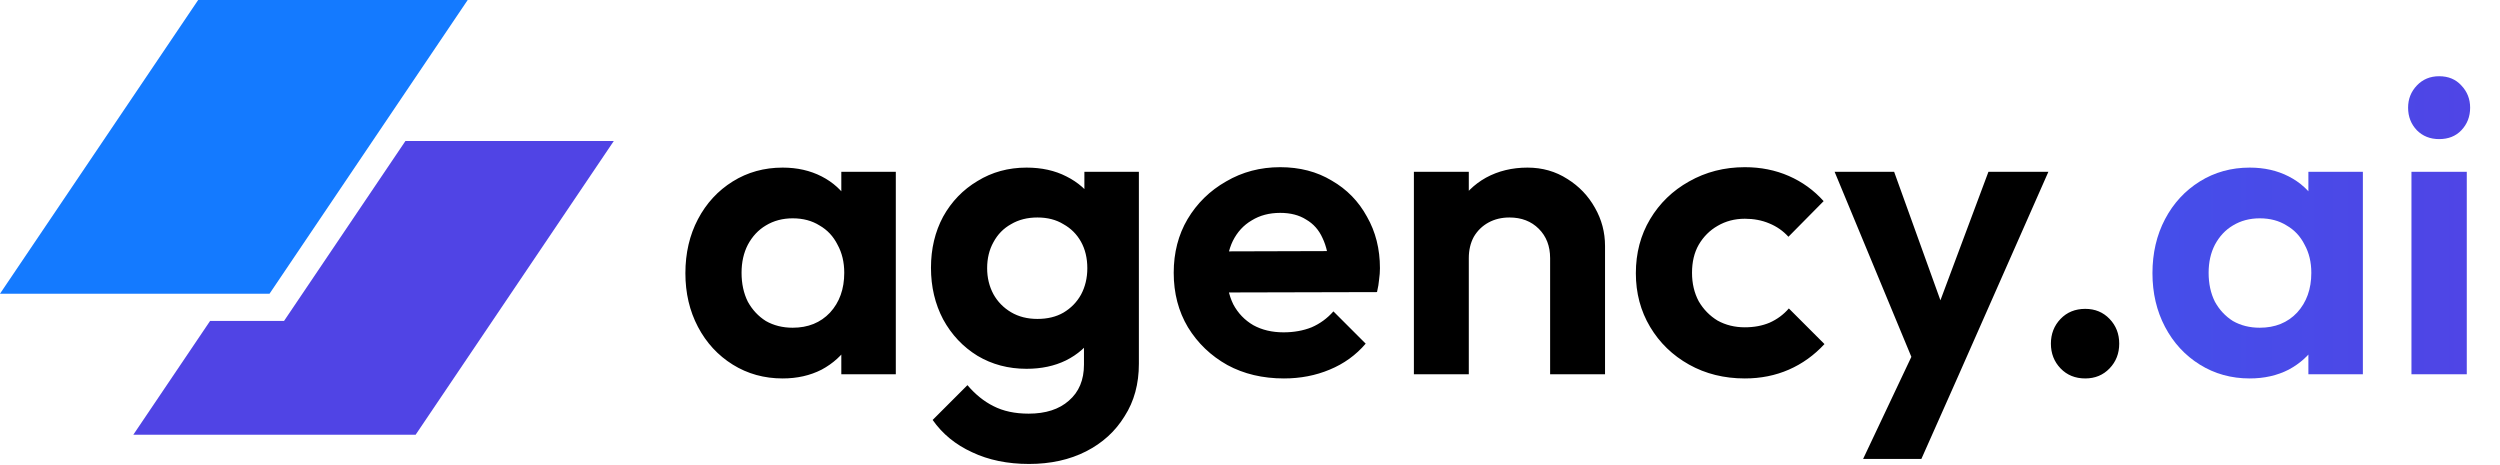
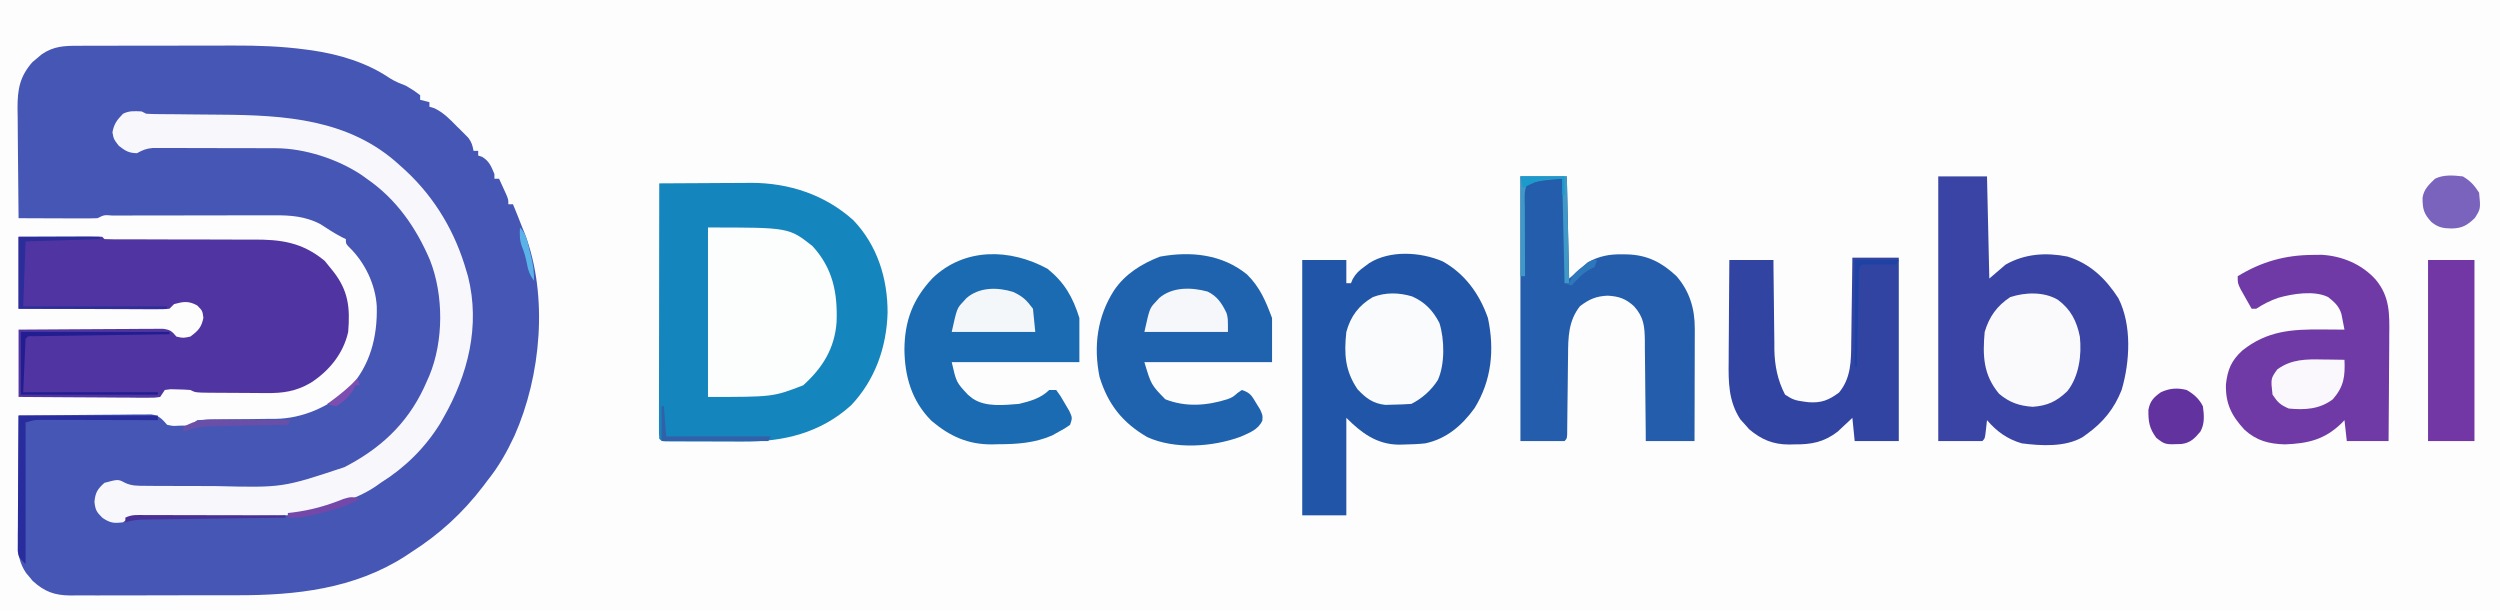
- <svg xmlns="http://www.w3.org/2000/svg" width="167" height="31" viewBox="0 0 167 31" fill="none">
-   <path d="M52.28 25.28C51.048 25.28 49.937 24.972 48.948 24.356C47.959 23.74 47.184 22.9 46.624 21.836C46.064 20.772 45.784 19.577 45.784 18.252C45.784 16.908 46.064 15.704 46.624 14.64C47.184 13.576 47.959 12.736 48.948 12.12C49.937 11.504 51.048 11.196 52.28 11.196C53.251 11.196 54.119 11.392 54.884 11.784C55.649 12.176 56.256 12.727 56.704 13.436C57.171 14.127 57.423 14.911 57.46 15.788V20.66C57.423 21.556 57.171 22.349 56.704 23.04C56.256 23.731 55.649 24.281 54.884 24.692C54.119 25.084 53.251 25.28 52.28 25.28ZM52.952 21.892C53.979 21.892 54.809 21.556 55.444 20.884C56.079 20.193 56.396 19.307 56.396 18.224C56.396 17.515 56.247 16.889 55.948 16.348C55.668 15.788 55.267 15.359 54.744 15.06C54.24 14.743 53.643 14.584 52.952 14.584C52.28 14.584 51.683 14.743 51.16 15.06C50.656 15.359 50.255 15.788 49.956 16.348C49.676 16.889 49.536 17.515 49.536 18.224C49.536 18.952 49.676 19.596 49.956 20.156C50.255 20.697 50.656 21.127 51.16 21.444C51.683 21.743 52.28 21.892 52.952 21.892ZM56.2 25V21.36L56.788 18.056L56.2 14.808V11.476H59.84V25H56.2ZM68.741 30.992C67.304 30.992 66.034 30.731 64.933 30.208C63.832 29.704 62.954 28.985 62.301 28.052L64.625 25.728C65.148 26.344 65.726 26.811 66.361 27.128C67.014 27.464 67.798 27.632 68.713 27.632C69.852 27.632 70.748 27.343 71.401 26.764C72.073 26.185 72.409 25.383 72.409 24.356V20.968L73.025 18L72.437 15.032V11.476H76.077V24.3C76.077 25.644 75.76 26.811 75.125 27.8C74.509 28.808 73.65 29.592 72.549 30.152C71.448 30.712 70.178 30.992 68.741 30.992ZM68.573 24.636C67.36 24.636 66.268 24.347 65.297 23.768C64.326 23.171 63.561 22.359 63.001 21.332C62.46 20.305 62.189 19.157 62.189 17.888C62.189 16.619 62.46 15.48 63.001 14.472C63.561 13.464 64.326 12.671 65.297 12.092C66.268 11.495 67.36 11.196 68.573 11.196C69.581 11.196 70.468 11.392 71.233 11.784C72.017 12.176 72.633 12.717 73.081 13.408C73.529 14.08 73.772 14.873 73.809 15.788V20.044C73.772 20.94 73.52 21.743 73.053 22.452C72.605 23.143 71.989 23.684 71.205 24.076C70.44 24.449 69.562 24.636 68.573 24.636ZM69.301 21.304C69.973 21.304 70.552 21.164 71.037 20.884C71.541 20.585 71.933 20.184 72.213 19.68C72.493 19.157 72.633 18.569 72.633 17.916C72.633 17.244 72.493 16.656 72.213 16.152C71.933 15.648 71.541 15.256 71.037 14.976C70.552 14.677 69.973 14.528 69.301 14.528C68.629 14.528 68.041 14.677 67.537 14.976C67.033 15.256 66.641 15.657 66.361 16.18C66.081 16.684 65.941 17.263 65.941 17.916C65.941 18.551 66.081 19.129 66.361 19.652C66.641 20.156 67.033 20.557 67.537 20.856C68.041 21.155 68.629 21.304 69.301 21.304ZM85.768 25.28C84.349 25.28 83.089 24.981 81.988 24.384C80.886 23.768 80.009 22.928 79.356 21.864C78.721 20.8 78.404 19.587 78.404 18.224C78.404 16.88 78.712 15.685 79.328 14.64C79.962 13.576 80.821 12.736 81.904 12.12C82.986 11.485 84.19 11.168 85.516 11.168C86.822 11.168 87.97 11.467 88.96 12.064C89.968 12.643 90.752 13.445 91.312 14.472C91.89 15.48 92.18 16.628 92.18 17.916C92.18 18.159 92.161 18.411 92.124 18.672C92.105 18.915 92.058 19.195 91.984 19.512L80.616 19.54V16.796L90.276 16.768L88.792 17.916C88.754 17.113 88.605 16.441 88.344 15.9C88.101 15.359 87.737 14.948 87.252 14.668C86.785 14.369 86.206 14.22 85.516 14.22C84.788 14.22 84.153 14.388 83.612 14.724C83.07 15.041 82.65 15.499 82.352 16.096C82.072 16.675 81.932 17.365 81.932 18.168C81.932 18.989 82.081 19.708 82.38 20.324C82.697 20.921 83.145 21.388 83.724 21.724C84.302 22.041 84.974 22.2 85.74 22.2C86.43 22.2 87.056 22.088 87.616 21.864C88.176 21.621 88.661 21.267 89.072 20.8L91.228 22.956C90.574 23.721 89.772 24.3 88.82 24.692C87.886 25.084 86.869 25.28 85.768 25.28ZM103.548 25V17.244C103.548 16.441 103.296 15.788 102.792 15.284C102.288 14.78 101.635 14.528 100.832 14.528C100.31 14.528 99.843 14.64 99.432 14.864C99.022 15.088 98.695 15.405 98.452 15.816C98.228 16.227 98.116 16.703 98.116 17.244L96.688 16.516C96.688 15.452 96.912 14.528 97.36 13.744C97.827 12.941 98.462 12.316 99.264 11.868C100.086 11.42 101.01 11.196 102.036 11.196C103.026 11.196 103.912 11.448 104.696 11.952C105.48 12.437 106.096 13.081 106.544 13.884C106.992 14.668 107.216 15.517 107.216 16.432V25H103.548ZM94.448 25V11.476H98.116V25H94.448ZM116.555 25.28C115.174 25.28 113.932 24.972 112.831 24.356C111.73 23.74 110.862 22.9 110.227 21.836C109.592 20.772 109.275 19.577 109.275 18.252C109.275 16.908 109.592 15.704 110.227 14.64C110.862 13.576 111.73 12.736 112.831 12.12C113.951 11.485 115.192 11.168 116.555 11.168C117.619 11.168 118.599 11.364 119.495 11.756C120.391 12.148 121.166 12.708 121.819 13.436L119.467 15.816C119.112 15.424 118.683 15.125 118.179 14.92C117.694 14.715 117.152 14.612 116.555 14.612C115.883 14.612 115.276 14.771 114.735 15.088C114.212 15.387 113.792 15.807 113.475 16.348C113.176 16.871 113.027 17.496 113.027 18.224C113.027 18.933 113.176 19.568 113.475 20.128C113.792 20.669 114.212 21.099 114.735 21.416C115.276 21.715 115.883 21.864 116.555 21.864C117.171 21.864 117.722 21.761 118.207 21.556C118.711 21.332 119.14 21.015 119.495 20.604L121.875 22.984C121.184 23.731 120.391 24.3 119.495 24.692C118.599 25.084 117.619 25.28 116.555 25.28ZM128.208 25.112L122.552 11.476H126.528L130.28 21.892H128.936L132.828 11.476H136.832L130.812 25.112H128.208ZM124.456 30.656L128.572 21.948L130.812 25.112L128.348 30.656H124.456ZM139.296 25.28C138.624 25.28 138.074 25.056 137.644 24.608C137.215 24.16 137 23.609 137 22.956C137 22.303 137.215 21.752 137.644 21.304C138.074 20.856 138.624 20.632 139.296 20.632C139.95 20.632 140.491 20.856 140.92 21.304C141.35 21.752 141.564 22.303 141.564 22.956C141.564 23.609 141.35 24.16 140.92 24.608C140.491 25.056 139.95 25.28 139.296 25.28Z" fill="black" />
-   <path d="M150.28 25.28C149.048 25.28 147.937 24.972 146.948 24.356C145.959 23.74 145.184 22.9 144.624 21.836C144.064 20.772 143.784 19.577 143.784 18.252C143.784 16.908 144.064 15.704 144.624 14.64C145.184 13.576 145.959 12.736 146.948 12.12C147.937 11.504 149.048 11.196 150.28 11.196C151.251 11.196 152.119 11.392 152.884 11.784C153.649 12.176 154.256 12.727 154.704 13.436C155.171 14.127 155.423 14.911 155.46 15.788V20.66C155.423 21.556 155.171 22.349 154.704 23.04C154.256 23.731 153.649 24.281 152.884 24.692C152.119 25.084 151.251 25.28 150.28 25.28ZM150.952 21.892C151.979 21.892 152.809 21.556 153.444 20.884C154.079 20.193 154.396 19.307 154.396 18.224C154.396 17.515 154.247 16.889 153.948 16.348C153.668 15.788 153.267 15.359 152.744 15.06C152.24 14.743 151.643 14.584 150.952 14.584C150.28 14.584 149.683 14.743 149.16 15.06C148.656 15.359 148.255 15.788 147.956 16.348C147.676 16.889 147.536 17.515 147.536 18.224C147.536 18.952 147.676 19.596 147.956 20.156C148.255 20.697 148.656 21.127 149.16 21.444C149.683 21.743 150.28 21.892 150.952 21.892ZM154.2 25V21.36L154.788 18.056L154.2 14.808V11.476H157.84V25H154.2ZM161.085 25V11.476H164.781V25H161.085ZM162.933 9.292C162.336 9.292 161.841 9.096 161.449 8.704C161.057 8.293 160.861 7.789 160.861 7.192C160.861 6.613 161.057 6.119 161.449 5.708C161.841 5.297 162.336 5.092 162.933 5.092C163.549 5.092 164.044 5.297 164.417 5.708C164.809 6.119 165.005 6.613 165.005 7.192C165.005 7.789 164.809 8.293 164.417 8.704C164.044 9.096 163.549 9.292 162.933 9.292Z" fill="url(#paint0_linear_8790_4618)" />
-   <path d="M13.237 0H31.242L18.005 19.62H0L13.237 0Z" fill="#147AFF" />
-   <path d="M14.033 21.44L8.906 29.039H27.765L41.002 9.419H27.083L18.973 21.44H14.033Z" fill="#5044E5" />
-   <defs>
-     <linearGradient id="paint0_linear_8790_4618" x1="45" y1="14.5" x2="167" y2="14.5" gradientUnits="userSpaceOnUse">
-       <stop stop-color="#147AFF" />
-       <stop offset="1" stop-color="#5044E5" />
-     </linearGradient>
-   </defs>
+ <svg xmlns="http://www.w3.org/2000/svg" version="1.1" width="1077" height="263">
+   <path d="M0 0 C355.41 0 710.82 0 1077 0 C1077 86.79 1077 173.58 1077 263 C721.59 263 366.18 263 0 263 C0 176.21 0 89.42 0 0 Z " fill="#FDFDFD" transform="translate(0,0)" />
+   <path d="M0 0 C0.892 -0.005 1.784 -0.01 2.703 -0.015 C5.654 -0.029 8.605 -0.028 11.557 -0.026 C13.627 -0.03 15.697 -0.034 17.767 -0.039 C22.117 -0.047 26.468 -0.046 30.818 -0.041 C36.33 -0.035 41.842 -0.052 47.354 -0.075 C51.639 -0.09 55.925 -0.091 60.211 -0.088 C62.239 -0.088 64.266 -0.093 66.294 -0.104 C76.922 -0.151 87.33 0.208 97.874 1.622 C99.193 1.798 99.193 1.798 100.54 1.979 C112.359 3.725 124.06 7.231 134.018 13.978 C136.282 15.415 138.567 16.302 141.061 17.275 C144.373 19.275 144.373 19.275 147.061 21.275 C147.061 21.935 147.061 22.595 147.061 23.275 C148.381 23.605 149.701 23.935 151.061 24.275 C151.061 24.935 151.061 25.595 151.061 26.275 C151.747 26.473 152.432 26.672 153.139 26.876 C157.121 28.782 159.745 31.522 162.811 34.65 C163.4 35.227 163.989 35.805 164.596 36.4 C165.157 36.964 165.717 37.529 166.295 38.111 C166.803 38.622 167.31 39.133 167.833 39.659 C169.235 41.504 169.65 43.013 170.061 45.275 C170.721 45.275 171.381 45.275 172.061 45.275 C172.061 45.935 172.061 46.595 172.061 47.275 C172.659 47.481 173.257 47.687 173.873 47.9 C176.899 49.802 177.708 52.028 179.061 55.275 C179.061 55.935 179.061 56.595 179.061 57.275 C179.721 57.275 180.381 57.275 181.061 57.275 C181.732 58.731 182.398 60.19 183.061 61.65 C183.432 62.462 183.803 63.274 184.186 64.111 C185.061 66.275 185.061 66.275 185.061 68.275 C185.721 68.275 186.381 68.275 187.061 68.275 C188.44 71.591 189.756 74.929 191.061 78.275 C191.419 79.143 191.778 80.012 192.147 80.907 C202.332 107.787 199.153 142.216 187.686 168.025 C184.452 174.95 180.873 181.308 176.061 187.275 C175.175 188.458 175.175 188.458 174.272 189.665 C165.398 201.278 155.366 210.451 143.061 218.275 C142.231 218.828 141.4 219.381 140.545 219.95 C118.658 233.974 93.537 236.753 68.213 236.708 C65.943 236.713 63.674 236.718 61.404 236.724 C56.68 236.733 51.956 236.731 47.232 236.721 C41.186 236.709 35.141 236.73 29.095 236.759 C24.422 236.777 19.75 236.777 15.077 236.771 C12.847 236.771 10.617 236.777 8.387 236.789 C5.277 236.804 2.167 236.794 -0.943 236.776 C-1.856 236.786 -2.769 236.796 -3.709 236.806 C-10.495 236.727 -14.743 235.173 -19.865 230.529 C-20.323 229.97 -20.78 229.412 -21.252 228.837 C-21.722 228.282 -22.193 227.726 -22.677 227.154 C-25.534 222.9 -26.187 219.18 -26.166 214.107 C-26.166 212.887 -26.166 211.666 -26.166 210.408 C-26.155 209.099 -26.145 207.791 -26.135 206.443 C-26.131 205.082 -26.128 203.722 -26.126 202.361 C-26.118 198.792 -26.099 195.223 -26.077 191.654 C-26.056 188.007 -26.047 184.361 -26.037 180.714 C-26.015 173.568 -25.981 166.421 -25.939 159.275 C-18.185 159.182 -10.432 159.111 -2.677 159.067 C0.923 159.047 4.524 159.018 8.124 158.973 C11.6 158.929 15.075 158.906 18.55 158.895 C20.52 158.884 22.49 158.853 24.46 158.821 C26.261 158.821 26.261 158.821 28.099 158.821 C29.156 158.812 30.213 158.803 31.302 158.794 C34.74 159.393 35.784 160.719 38.061 163.275 C40.539 163.829 40.539 163.829 43.123 163.65 C43.981 163.637 44.838 163.624 45.721 163.611 C48.328 163.408 48.328 163.408 51.061 161.275 C54.07 161.069 56.995 160.974 60.006 160.966 C61.824 160.941 63.642 160.915 65.459 160.89 C68.316 160.861 71.173 160.837 74.03 160.818 C76.793 160.797 79.556 160.757 82.319 160.716 C83.16 160.716 84.001 160.716 84.867 160.716 C96.506 160.524 107.805 155.515 116.373 147.65 C125.548 137.835 128.702 125.39 128.373 112.286 C127.836 102.79 123.235 93.269 116.377 86.65 C115.061 85.275 115.061 85.275 115.061 83.275 C114.499 83.007 113.937 82.738 113.358 82.462 C110.066 80.76 107.001 78.72 103.889 76.712 C97.601 73.516 91.374 72.98 84.458 73.032 C83.639 73.03 82.82 73.028 81.976 73.026 C79.297 73.022 76.619 73.033 73.94 73.044 C72.07 73.045 70.201 73.046 68.331 73.046 C64.429 73.047 60.526 73.055 56.624 73.069 C51.611 73.086 46.598 73.09 41.585 73.089 C37.733 73.089 33.88 73.095 30.027 73.102 C28.178 73.105 26.328 73.107 24.478 73.108 C21.905 73.11 19.332 73.119 16.758 73.129 C15.989 73.129 15.22 73.128 14.427 73.128 C10.953 72.834 10.953 72.834 8.061 74.275 C5.54 74.363 3.046 74.39 0.526 74.372 C-0.604 74.37 -0.604 74.37 -1.757 74.368 C-4.172 74.362 -6.587 74.35 -9.002 74.337 C-10.635 74.332 -12.269 74.328 -13.902 74.323 C-17.915 74.312 -21.927 74.295 -25.939 74.275 C-26.032 66.981 -26.103 59.688 -26.146 52.394 C-26.167 49.006 -26.195 45.619 -26.241 42.231 C-26.29 38.329 -26.312 34.427 -26.33 30.525 C-26.35 29.319 -26.371 28.114 -26.392 26.872 C-26.395 18.778 -25.459 13.291 -19.974 7.032 C-19.323 6.494 -18.672 5.955 -18.002 5.4 C-17.353 4.845 -16.705 4.291 -16.037 3.72 C-10.809 0.118 -6.143 -0.018 0 0 Z " fill="#4556B4" transform="translate(33.93921,19.72534)" />
+   <path d="M0 0 C6.653 -0.051 13.306 -0.086 19.958 -0.11 C22.218 -0.12 24.478 -0.133 26.738 -0.151 C30 -0.175 33.261 -0.187 36.523 -0.195 C38.021 -0.211 38.021 -0.211 39.549 -0.227 C55.869 -0.229 71.373 4.86 83.625 15.875 C93.977 26.723 98.382 40.95 98.374 55.631 C97.965 70.586 92.991 84.668 82.656 95.605 C69.31 107.637 53.417 111.363 35.898 111.23 C34.394 111.23 34.394 111.23 32.859 111.229 C30.763 111.226 28.667 111.218 26.572 111.206 C23.349 111.187 20.126 111.185 16.902 111.186 C14.859 111.181 12.816 111.175 10.773 111.168 C9.324 111.166 9.324 111.166 7.845 111.165 C6.517 111.155 6.517 111.155 5.162 111.145 C3.989 111.14 3.989 111.14 2.793 111.134 C1 111 1 111 0 110 C-0.096 108.571 -0.122 107.136 -0.12 105.704 C-0.122 104.777 -0.123 103.85 -0.124 102.895 C-0.121 101.87 -0.117 100.845 -0.114 99.789 C-0.114 98.716 -0.114 97.643 -0.114 96.537 C-0.113 92.971 -0.105 89.406 -0.098 85.84 C-0.096 83.375 -0.094 80.91 -0.093 78.445 C-0.09 71.943 -0.08 65.441 -0.069 58.94 C-0.058 52.311 -0.054 45.682 -0.049 39.053 C-0.038 26.035 -0.021 13.018 0 0 Z " fill="#1585BE" transform="translate(284,79)" />
+   <path d="M0 0 C5.109 -0.023 10.217 -0.043 15.326 -0.055 C17.065 -0.06 18.804 -0.067 20.544 -0.075 C23.038 -0.088 25.533 -0.093 28.027 -0.098 C28.81 -0.103 29.592 -0.108 30.398 -0.113 C32.266 -0.113 34.133 -0.062 36 0 C36.495 0.495 36.495 0.495 37 1 C39.431 1.093 41.835 1.122 44.267 1.11 C45.845 1.111 47.424 1.111 49.003 1.112 C49.845 1.11 50.687 1.109 51.555 1.108 C56.016 1.104 60.478 1.13 64.939 1.15 C70.616 1.175 76.293 1.191 81.97 1.175 C86.556 1.163 91.14 1.181 95.726 1.217 C97.466 1.226 99.206 1.224 100.946 1.211 C113.034 1.127 122.174 2.361 131.875 10.375 C132.576 11.241 133.278 12.107 134 13 C134.512 13.632 135.024 14.263 135.551 14.914 C142.119 23.285 142.849 30.553 142 41 C139.925 50.293 133.831 57.757 125.901 62.887 C119.484 66.643 113.811 67.437 106.539 67.328 C105.667 67.326 104.796 67.324 103.897 67.322 C102.07 67.316 100.243 67.302 98.417 67.281 C95.612 67.25 92.808 67.24 90.004 67.234 C88.224 67.225 86.444 67.215 84.664 67.203 C83.825 67.199 82.985 67.195 82.12 67.19 C76.235 67.117 76.235 67.117 74 66 C72.171 65.853 70.335 65.779 68.5 65.75 C67.52 65.724 66.541 65.698 65.531 65.672 C64.696 65.78 63.861 65.888 63 66 C62.34 66.99 61.68 67.98 61 69 C58.444 69.361 58.444 69.361 55.173 69.341 C53.952 69.34 52.731 69.34 51.473 69.34 C50.136 69.325 48.798 69.309 47.461 69.293 C46.096 69.287 44.731 69.283 43.367 69.28 C39.773 69.269 36.179 69.239 32.585 69.206 C28.919 69.175 25.252 69.161 21.586 69.146 C14.39 69.116 7.196 69.057 0 69 C0 59.43 0 49.86 0 40 C16.101 39.88 16.101 39.88 22.959 39.854 C27.64 39.836 32.321 39.814 37.003 39.774 C40.776 39.741 44.55 39.723 48.324 39.715 C49.764 39.71 51.205 39.699 52.645 39.683 C54.661 39.661 56.677 39.66 58.693 39.659 C59.841 39.653 60.989 39.646 62.172 39.639 C65.359 40.046 65.987 40.635 68 43 C70.914 43.667 70.914 43.667 74 43 C77.357 40.519 78.784 39.056 79.625 34.938 C79.213 31.862 79.213 31.862 76.938 29.562 C73.133 27.539 71.108 27.915 67 29 C66.34 29.66 65.68 30.32 65 31 C62.292 31.241 62.292 31.241 58.806 31.227 C57.505 31.227 56.204 31.227 54.863 31.227 C53.437 31.216 52.012 31.206 50.586 31.195 C49.131 31.192 47.677 31.189 46.223 31.187 C42.392 31.179 38.562 31.159 34.731 31.137 C30.136 31.113 25.542 31.104 20.947 31.092 C13.965 31.073 6.982 31.035 0 31 C0 20.77 0 10.54 0 0 Z " fill="#5034A1" transform="translate(8,102)" />
+   <path d="M0 0 C6.93 0 13.86 0 21 0 C21.33 14.52 21.66 29.04 22 44 C24.31 42.02 26.62 40.04 29 38 C37.289 33.287 46.352 32.695 55.707 34.531 C65.482 37.595 72.145 44.018 77.621 52.516 C83.443 64.06 82.601 79.788 79 92 C75.792 100.088 71.046 105.95 64 111 C63.37 111.455 62.739 111.91 62.09 112.379 C54.576 116.666 44.343 116.073 36 115 C29.759 113.185 25.196 109.896 21 105 C20.783 106.949 20.783 106.949 20.562 108.938 C20.125 112.875 20.125 112.875 19 114 C12.73 114 6.46 114 0 114 C0 76.38 0 38.76 0 0 Z " fill="#3944A4" transform="translate(835,76)" />
+   <path d="M0 0 C9.638 5.416 15.837 14.045 19.461 24.383 C22.37 38.006 21.062 51.265 13.711 63.195 C8.302 70.66 1.636 76.435 -7.539 78.383 C-10.583 78.71 -13.604 78.833 -16.664 78.883 C-17.416 78.901 -18.168 78.92 -18.943 78.939 C-28.438 78.832 -34.999 73.923 -41.539 67.383 C-41.539 81.243 -41.539 95.103 -41.539 109.383 C-47.809 109.383 -54.079 109.383 -60.539 109.383 C-60.539 73.083 -60.539 36.783 -60.539 -0.617 C-54.269 -0.617 -47.999 -0.617 -41.539 -0.617 C-41.539 2.683 -41.539 5.983 -41.539 9.383 C-40.879 9.383 -40.219 9.383 -39.539 9.383 C-39.288 8.787 -39.036 8.192 -38.777 7.578 C-37.377 5.096 -36.017 3.931 -33.727 2.258 C-33.06 1.76 -32.394 1.263 -31.707 0.75 C-22.718 -4.919 -9.554 -4.103 0 0 Z " fill="#2055A7" transform="translate(621.5391,112.6172)" />
+   <path d="M0 0 C0.66 0.33 1.32 0.66 2 1 C3.753 1.104 5.51 1.146 7.266 1.158 C8.92 1.173 8.92 1.173 10.608 1.189 C12.411 1.2 12.411 1.2 14.25 1.211 C16.805 1.239 19.359 1.268 21.914 1.297 C25.933 1.339 29.952 1.375 33.972 1.401 C61.687 1.601 89.469 3.263 111 23 C111.954 23.862 112.908 24.725 113.891 25.613 C126.594 37.485 135.246 52.243 140 69 C140.206 69.686 140.412 70.372 140.625 71.078 C145.978 92.343 140.611 113.476 130 132 C129.517 132.851 129.033 133.702 128.535 134.578 C122.077 144.986 113.348 153.557 103 160 C102.304 160.498 101.608 160.995 100.891 161.508 C95.149 165.396 88.961 167.604 82.438 169.812 C81.551 170.115 80.664 170.417 79.751 170.729 C78.883 171.01 78.015 171.292 77.121 171.582 C76.352 171.832 75.583 172.082 74.791 172.339 C66.493 174.304 58.024 174.169 49.547 174.23 C47.31 174.246 45.074 174.27 42.838 174.295 C36.487 174.365 30.136 174.426 23.785 174.477 C19.884 174.509 15.983 174.55 12.083 174.597 C10.6 174.613 9.118 174.625 7.635 174.634 C5.57 174.646 3.505 174.67 1.44 174.697 C-0.321 174.712 -0.321 174.712 -2.118 174.728 C-5.197 174.789 -5.197 174.789 -8 177 C-11.897 177.508 -13.506 177.33 -16.812 175.125 C-19.393 172.619 -19.917 171.745 -20.312 168.188 C-19.916 164.148 -19.012 162.703 -16 160 C-10.088 158.416 -10.088 158.416 -7.177 159.978 C-4.255 161.35 -1.889 161.269 1.335 161.291 C2.621 161.303 3.907 161.316 5.232 161.329 C6.638 161.332 8.044 161.334 9.449 161.336 C10.905 161.342 12.361 161.349 13.816 161.356 C16.875 161.368 19.934 161.372 22.993 161.371 C26.1 161.37 29.206 161.384 32.312 161.412 C60.726 162.095 60.726 162.095 87.375 153.25 C88.029 152.903 88.684 152.557 89.358 152.2 C104.975 143.731 116.063 132.44 123 116 C123.315 115.294 123.629 114.587 123.953 113.859 C130.175 98.855 130.156 79.12 124.234 64.051 C118.217 49.967 109.729 37.761 97 29 C96.268 28.47 95.536 27.94 94.781 27.395 C84.415 20.49 70.266 15.899 57.804 15.855 C55.962 15.845 55.962 15.845 54.083 15.835 C52.765 15.834 51.448 15.833 50.09 15.832 C48.717 15.829 47.343 15.825 45.97 15.822 C43.098 15.816 40.225 15.814 37.353 15.815 C33.676 15.815 29.998 15.801 26.321 15.784 C23.487 15.773 20.654 15.771 17.82 15.771 C15.806 15.77 13.792 15.759 11.778 15.748 C10.553 15.751 9.328 15.754 8.066 15.757 C6.989 15.756 5.911 15.754 4.801 15.753 C1.983 16.001 0.438 16.652 -2 18 C-5.574 17.908 -6.962 17.029 -9.812 14.812 C-12 12 -12 12 -12.562 9 C-11.876 5.341 -10.573 3.648 -8 1 C-5.261 -0.37 -3.029 -0.126 0 0 Z " fill="#F8F8FC" transform="translate(61,48)" />
+   <path d="M0 0 C6.6 0 13.2 0 20 0 C20.33 14.52 20.66 29.04 21 44 C23.64 41.69 26.28 39.38 29 37 C33.955 34.302 38.294 33.477 43.875 33.562 C44.578 33.571 45.28 33.579 46.004 33.588 C54.81 33.874 60.816 37.019 67.207 42.938 C72.891 49.476 75.133 56.997 75.114 65.525 C75.113 67.146 75.113 67.146 75.113 68.8 C75.108 69.955 75.103 71.11 75.098 72.301 C75.096 73.492 75.095 74.684 75.093 75.911 C75.088 79.712 75.075 83.512 75.062 87.312 C75.057 89.891 75.053 92.47 75.049 95.049 C75.038 101.366 75.021 107.683 75 114 C68.07 114 61.14 114 54 114 C53.986 111.684 53.986 111.684 53.972 109.322 C53.932 103.585 53.866 97.849 53.792 92.113 C53.764 89.632 53.743 87.151 53.729 84.669 C53.708 81.099 53.661 77.531 53.609 73.961 C53.608 72.854 53.607 71.748 53.606 70.608 C53.489 64.432 53.146 60.691 49 56 C45.379 52.644 42.449 51.669 37.625 51.375 C32.616 51.58 29.603 52.896 25.656 55.906 C20.666 62.215 20.549 69.34 20.523 77.027 C20.5 78.572 20.5 78.572 20.476 80.147 C20.429 83.411 20.401 86.674 20.375 89.938 C20.339 93.226 20.298 96.514 20.252 99.803 C20.225 101.844 20.204 103.885 20.189 105.926 C20.173 107.299 20.173 107.299 20.158 108.699 C20.151 109.508 20.145 110.316 20.138 111.149 C20 113 20 113 19 114 C12.73 114 6.46 114 0 114 C0 76.38 0 38.76 0 0 Z " fill="#235DAC" transform="translate(655,76)" />
+   <path d="M0 0 C7.318 5.957 10.838 12.136 13.688 21.188 C13.688 27.457 13.688 33.727 13.688 40.188 C-4.463 40.188 -22.613 40.188 -41.312 40.188 C-39.325 48.904 -39.325 48.904 -34.312 54.25 C-33.292 55.072 -33.292 55.072 -32.25 55.91 C-26.533 59.679 -18.875 58.673 -12.312 58.188 C-7.488 57.005 -2.877 55.752 0.688 52.188 C1.677 52.188 2.667 52.188 3.688 52.188 C5.547 54.707 5.547 54.707 7.438 58 C8.072 59.079 8.706 60.158 9.359 61.27 C10.688 64.188 10.688 64.188 9.688 67.188 C7.5 68.723 7.5 68.723 4.688 70.25 C3.78 70.757 2.873 71.263 1.938 71.785 C-5.616 75.045 -13.098 75.551 -21.25 75.562 C-22.175 75.587 -23.1 75.611 -24.053 75.637 C-34.386 75.68 -42.227 72.086 -50.051 65.453 C-58.545 56.944 -61.564 46.4 -61.688 34.688 C-61.57 22.335 -58.065 13.044 -49.562 4 C-35.767 -9.248 -16.077 -8.797 0 0 Z " fill="#1B6BB2" transform="translate(451.3125,115.8125)" />
+   <path d="M0 0 C1.257 -0.014 2.514 -0.028 3.809 -0.043 C12.599 0.497 20.975 3.978 26.938 10.562 C33.183 17.977 32.97 25.498 32.855 34.777 C32.851 36.077 32.847 37.377 32.843 38.716 C32.831 42.15 32.802 45.584 32.768 49.018 C32.738 52.531 32.724 56.044 32.709 59.557 C32.677 66.434 32.624 73.311 32.562 80.188 C26.622 80.188 20.683 80.188 14.562 80.188 C14.068 75.733 14.068 75.733 13.562 71.188 C13.113 71.658 12.663 72.129 12.199 72.613 C5.007 79.575 -2.21 81.257 -12.062 81.625 C-19.01 81.419 -24.214 80.09 -29.438 75.387 C-35.048 69.367 -37.741 64.104 -37.5 55.75 C-36.809 49.405 -35.149 45.496 -30.438 41.188 C-19.759 32.664 -9.075 31.999 4.125 32.125 C5.038 32.13 5.952 32.134 6.893 32.139 C9.116 32.15 11.339 32.167 13.562 32.188 C13.292 30.748 13.008 29.311 12.719 27.875 C12.562 27.074 12.406 26.274 12.244 25.449 C11.229 22.08 9.26 20.346 6.562 18.188 C0.609 15.211 -8.797 16.713 -15 18.5 C-18.431 19.683 -21.395 21.191 -24.438 23.188 C-25.098 23.188 -25.758 23.188 -26.438 23.188 C-27.445 21.421 -28.443 19.649 -29.438 17.875 C-29.994 16.889 -30.551 15.903 -31.125 14.887 C-32.438 12.188 -32.438 12.188 -32.438 9.188 C-22.177 2.917 -12.049 0.062 0 0 Z " fill="#6F3AA5" transform="translate(996.4375,109.8125)" />
+   <path d="M0 0 C5.587 5.526 8.021 11.4 10.781 18.762 C10.781 25.032 10.781 31.302 10.781 37.762 C-7.369 37.762 -25.519 37.762 -44.219 37.762 C-41.307 47.51 -41.307 47.51 -35.219 53.762 C-26.433 57.251 -17.223 56.542 -8.34 53.711 C-6.115 52.821 -6.115 52.821 -4.129 51.094 C-3.499 50.654 -2.868 50.215 -2.219 49.762 C1.527 51.01 2.026 52.25 4.031 55.574 C4.573 56.447 5.114 57.32 5.672 58.219 C6.781 60.762 6.781 60.762 6.594 62.961 C4.818 66.896 0.956 68.237 -2.77 69.902 C-14.798 74.333 -31.055 75.466 -42.934 70.082 C-53.621 63.907 -59.9 55.976 -63.531 44.145 C-66.209 30.969 -64.539 18.075 -57.219 6.762 C-52.439 -0.267 -45.392 -4.611 -37.531 -7.676 C-24.24 -10.11 -10.723 -8.724 0 0 Z " fill="#1F63AE" transform="translate(537.2188,118.2383)" />
+   <path d="M0 0 C6.6 0 13.2 0 20 0 C20 26.07 20 52.14 20 79 C13.73 79 7.46 79 1 79 C0.67 75.7 0.34 72.4 0 69 C-0.568 69.543 -1.137 70.085 -1.723 70.645 C-2.495 71.36 -3.267 72.075 -4.062 72.812 C-4.817 73.52 -5.571 74.228 -6.348 74.957 C-12.275 79.523 -17.705 80.505 -24.938 80.438 C-25.697 80.457 -26.457 80.477 -27.24 80.498 C-34.147 80.492 -39.158 78.394 -44.426 73.957 C-45.048 73.249 -45.671 72.542 -46.312 71.812 C-46.948 71.118 -47.584 70.423 -48.238 69.707 C-53.349 61.854 -53.411 53.784 -53.293 44.652 C-53.289 43.4 -53.284 42.147 -53.28 40.857 C-53.266 37.558 -53.239 34.258 -53.206 30.959 C-53.175 27.58 -53.162 24.201 -53.146 20.822 C-53.114 14.215 -53.062 7.607 -53 1 C-46.73 1 -40.46 1 -34 1 C-33.991 2.366 -33.981 3.732 -33.972 5.14 C-33.932 10.252 -33.866 15.364 -33.792 20.476 C-33.764 22.681 -33.743 24.885 -33.729 27.09 C-33.707 30.275 -33.661 33.459 -33.609 36.645 C-33.608 37.616 -33.607 38.587 -33.606 39.588 C-33.46 46.514 -32.227 52.802 -29 59 C-25.911 61.06 -24.602 61.53 -21 62 C-19.989 62.133 -19.989 62.133 -18.957 62.27 C-13.36 62.684 -10.196 61.405 -5.727 58.094 C-0.56 51.828 -0.537 44.451 -0.488 36.719 C-0.47 35.665 -0.452 34.611 -0.434 33.525 C-0.38 30.183 -0.346 26.842 -0.312 23.5 C-0.279 21.224 -0.245 18.948 -0.209 16.672 C-0.124 11.115 -0.057 5.558 0 0 Z " fill="#3144A2" transform="translate(798,111)" />
+   <path d="M0 0 C34.851 0 34.851 0 45 8 C53.769 17.524 55.879 28.125 55.402 40.742 C54.582 52.148 49.35 60.485 41 68 C28 73 28 73 0 73 C0 48.91 0 24.82 0 0 Z " fill="#FCFDFD" transform="translate(305,98)" />
+   <path d="M0 0 C5.491 2.445 9 6.101 11.742 11.469 C13.945 18.464 14.159 29.171 11.07 35.984 C8.331 40.343 4.232 43.997 -0.367 46.297 C-2.78 46.473 -5.199 46.564 -7.617 46.609 C-8.922 46.647 -10.226 46.684 -11.57 46.723 C-16.938 46.121 -19.908 43.839 -23.555 39.984 C-28.936 32.005 -29.398 24.869 -28.367 15.297 C-26.539 8.548 -23.003 3.841 -16.961 0.297 C-11.385 -1.853 -5.691 -1.691 0 0 Z " fill="#FAFBFC" transform="translate(608.3672,127.7031)" />
+   <path d="M0 0 C5.57 4.114 8.133 9.152 9.5 15.875 C10.358 23.804 9.171 32.96 4.125 39.375 C-0.567 43.844 -4.381 45.635 -10.75 46.125 C-16.599 45.735 -20.816 44.297 -25.312 40.5 C-32.113 32.339 -32.421 24.176 -31.5 13.875 C-29.528 7.279 -26.222 2.649 -20.5 -1.125 C-13.991 -3.258 -5.988 -3.512 0 0 Z " fill="#FAFAFC" transform="translate(886.5,129.125)" />
+   <path d="M0 0 C6.6 0 13.2 0 20 0 C20 25.74 20 51.48 20 78 C13.4 78 6.8 78 0 78 C0 52.26 0 26.52 0 0 Z " fill="#7236A5" transform="translate(1046,112)" />
+   <path d="M0 0 C0.875 0.009 1.749 0.018 2.65 0.027 C4.788 0.051 6.925 0.087 9.062 0.125 C9.365 7.276 8.847 11.569 4.062 17.125 C-1.665 21.456 -7.96 21.77 -14.938 21.125 C-18.624 19.512 -19.691 18.495 -21.938 15.125 C-22.718 8.213 -22.718 8.213 -19.875 4.25 C-13.677 -0.234 -7.374 -0.146 0 0 Z " fill="#FAF8FC" transform="translate(1000.938,154.875)" />
+   <path d="M0 0 C4.205 2.066 6.146 5.137 8.105 9.188 C8.734 11.383 8.734 11.383 8.734 17.383 C-3.146 17.383 -15.026 17.383 -27.266 17.383 C-25.007 7.217 -25.007 7.217 -22.391 4.445 C-21.652 3.627 -21.652 3.627 -20.898 2.793 C-15.228 -2.104 -6.985 -1.903 0 0 Z " fill="#F5F7FA" transform="translate(520.2656,125.6172)" />
+   <path d="M0 0 C4.181 1.97 5.631 3.36 8.543 7.242 C9.038 12.192 9.038 12.192 9.543 17.242 C-2.337 17.242 -14.217 17.242 -26.457 17.242 C-24.198 7.077 -24.198 7.077 -21.582 4.305 C-20.843 3.487 -20.843 3.487 -20.09 2.652 C-14.565 -2.119 -6.772 -2.089 0 0 Z " fill="#F4F7FA" transform="translate(436.457,125.7578)" />
+   <path d="M0 0 C3.06 1.744 5.4 3.799 7 7 C7.531 10.794 7.851 14.463 5.953 17.891 C3.524 20.834 1.627 22.798 -2.207 23.273 C-9.291 23.55 -9.291 23.55 -13.062 20.625 C-16.111 16.495 -16.531 13.637 -16.465 8.555 C-15.78 4.793 -14.194 3.179 -11.133 1.004 C-7.363 -0.77 -4.034 -1.003 0 0 Z " fill="#62339F" transform="translate(942,168)" />
+   <path d="M0 0 C3.395 2.051 4.803 3.705 7 7 C7.671 13.935 7.671 13.935 5.188 17.875 C1.876 21.092 -0.252 22.318 -4.812 22.438 C-8.518 22.378 -10.682 21.996 -13.562 19.625 C-16.861 16.073 -17.395 13.993 -17.359 9.105 C-16.724 5.384 -14.66 3.597 -12 1 C-8.3 -0.85 -4.038 -0.471 0 0 Z " fill="#7963BD" transform="translate(1061,76)" />
+   <path d="M0 0 C19.8 0 39.6 0 60 0 C60 0.66 60 1.32 60 2 C59.017 1.997 59.017 1.997 58.015 1.993 C51.202 1.971 44.389 1.956 37.576 1.945 C35.032 1.94 32.489 1.933 29.946 1.925 C26.292 1.912 22.638 1.907 18.984 1.902 C17.276 1.895 17.276 1.895 15.534 1.887 C14.473 1.887 13.412 1.887 12.319 1.886 C10.92 1.883 10.92 1.883 9.493 1.88 C6.717 1.932 6.717 1.932 3 3 C3 23.13 3 43.26 3 64 C0 61 0 61 -0.361 58.323 C-0.354 57.246 -0.347 56.169 -0.341 55.06 C-0.34 53.839 -0.34 52.618 -0.34 51.36 C-0.324 50.041 -0.309 48.722 -0.293 47.363 C-0.287 46 -0.283 44.637 -0.28 43.273 C-0.269 39.688 -0.239 36.102 -0.206 32.517 C-0.175 28.857 -0.161 25.197 -0.146 21.537 C-0.116 14.358 -0.057 7.179 0 0 Z " fill="#292C9D" transform="translate(8,179)" />
+   <path d="M0 0 C11.55 0 23.1 0 35 0 C35 0.33 35 0.66 35 1 C19.16 1.495 19.16 1.495 3 2 C2.67 11.24 2.34 20.48 2 30 C22.46 30 42.92 30 64 30 C64 30.33 64 30.66 64 31 C42.88 31 21.76 31 0 31 C0 20.77 0 10.54 0 0 Z " fill="#2A2D9A" transform="translate(8,102)" />
+   <path d="M0 0 C21.12 0 42.24 0 64 0 C64 0.33 64 0.66 64 1 C62.857 1.015 62.857 1.015 61.691 1.031 C54.524 1.129 47.358 1.232 40.192 1.339 C36.507 1.395 32.822 1.448 29.137 1.497 C25.584 1.545 22.031 1.597 18.478 1.653 C17.12 1.673 15.761 1.692 14.403 1.709 C12.506 1.733 10.61 1.764 8.713 1.795 C7.091 1.818 7.091 1.818 5.436 1.842 C3.052 1.728 3.052 1.728 2 3 C1.67 10.59 1.34 18.18 1 26 C20.14 26 39.28 26 59 26 C59 26.33 59 26.66 59 27 C39.53 27 20.06 27 0 27 C0 18.09 0 9.18 0 0 Z " fill="#221D90" transform="translate(9,143)" />
+   <path d="M0 0 C6.6 0 13.2 0 20 0 C20.33 15.18 20.66 30.36 21 46 C20.34 46 19.68 46 19 46 C18.67 31.15 18.34 16.3 18 1 C10.449 1.546 10.449 1.546 3 3 C1.361 6.279 1.88 9.906 1.902 13.508 C1.904 14.348 1.905 15.189 1.907 16.055 C1.912 18.745 1.925 21.435 1.938 24.125 C1.943 25.947 1.947 27.768 1.951 29.59 C1.962 34.06 1.979 38.53 2 43 C1.34 43 0.68 43 0 43 C0 28.81 0 14.62 0 0 Z " fill="#3F98C6" transform="translate(655,76)" />
+   <path d="M0 0 C0.33 0 0.66 0 1 0 C1.33 4.29 1.66 8.58 2 13 C16.85 13 31.7 13 47 13 C46.67 13.66 46.34 14.32 46 15 C30.82 15 15.64 15 0 15 C0 10.05 0 5.1 0 0 Z " fill="#3260A9" transform="translate(285,175)" />
+   <path d="M0 0 C0.879 0.004 1.759 0.008 2.665 0.013 C5.456 0.03 8.248 0.067 11.039 0.105 C12.939 0.121 14.839 0.134 16.738 0.146 C21.38 0.179 26.022 0.231 30.664 0.293 C30.334 0.953 30.004 1.613 29.664 2.293 C28.514 2.313 27.364 2.333 26.179 2.353 C21.896 2.429 17.614 2.518 13.331 2.61 C11.481 2.649 9.63 2.683 7.779 2.715 C5.113 2.761 2.447 2.819 -0.219 2.879 C-1.452 2.896 -1.452 2.896 -2.71 2.914 C-7.287 3.03 -11.026 3.565 -15.336 5.293 C-15.336 4.633 -15.336 3.973 -15.336 3.293 C-10.077 0.068 -5.966 -0.109 0 0 Z " fill="#694FA8" transform="translate(94.33594,180.707)" />
+   <path d="M0 0 C0.654 -0 1.308 -0 1.981 -0 C4.146 0 6.31 0.008 8.474 0.016 C9.973 0.018 11.473 0.019 12.972 0.02 C16.921 0.024 20.87 0.034 24.819 0.045 C28.847 0.055 32.875 0.06 36.904 0.065 C44.81 0.075 52.716 0.092 60.623 0.114 C60.623 0.444 60.623 0.774 60.623 1.114 C59.414 1.129 59.414 1.129 58.182 1.145 C50.589 1.243 42.997 1.345 35.405 1.453 C31.502 1.508 27.599 1.561 23.695 1.611 C19.928 1.659 16.161 1.711 12.394 1.766 C10.957 1.787 9.52 1.806 8.083 1.823 C6.07 1.847 4.057 1.877 2.043 1.908 C0.898 1.924 -0.248 1.939 -1.429 1.955 C-3.919 2.089 -6.004 2.39 -8.377 3.114 C-8.377 2.454 -8.377 1.794 -8.377 1.114 C-5.543 -0.303 -3.169 -0.006 0 0 Z " fill="#483097" transform="translate(62.37744,221.8865)" />
+   <path d="M0 0 C6.27 0 12.54 0 19 0 C18.67 0.66 18.34 1.32 18 2 C16.929 1.988 15.858 1.977 14.754 1.965 C13.357 1.955 11.96 1.946 10.562 1.938 C9.855 1.929 9.148 1.921 8.42 1.912 C6.613 1.903 4.806 1.948 3 2 C1.472 3.528 1.838 4.93 1.795 7.061 C1.765 8.352 1.765 8.352 1.734 9.669 C1.709 11.072 1.709 11.072 1.684 12.504 C1.663 13.457 1.642 14.41 1.621 15.392 C1.555 18.449 1.496 21.506 1.438 24.562 C1.394 26.63 1.351 28.697 1.307 30.764 C1.199 35.842 1.098 40.921 1 46 C0.67 46 0.34 46 0 46 C0 30.82 0 15.64 0 0 Z " fill="#1E42A3" transform="translate(799,112)" />
+   <path d="M0 0 C-5.013 2.775 -9.994 4.27 -15.5 5.688 C-16.329 5.912 -17.158 6.137 -18.012 6.369 C-22.445 7.529 -26.375 8.278 -31 8 C-31 7.34 -31 6.68 -31 6 C-30.224 5.914 -29.448 5.827 -28.648 5.738 C-20.852 4.724 -14.267 2.856 -6.996 -0.074 C-4.031 -0.99 -2.823 -1.139 0 0 Z " fill="#7448A9" transform="translate(155,215)" />
+   <path d="M0 0 C2.807 2.807 3.224 6.065 4.125 9.812 C4.307 10.525 4.489 11.237 4.676 11.971 C5.597 15.713 6.227 19.142 6 23 C4.12 20.18 3.612 18.829 3 15.625 C2.464 12.993 1.917 10.801 0.875 8.312 C-0.208 5.449 -0.141 3.035 0 0 Z " fill="#59B3E8" transform="translate(224,98)" />
+   <path d="M0 0 C6.27 0 12.54 0 19 0 C19 2.64 19 5.28 19 8 C18.67 8 18.34 8 18 8 C18 5.69 18 3.38 18 1 C8.769 1.185 8.769 1.185 1 5 C0.67 3.35 0.34 1.7 0 0 Z " fill="#1C9ACB" transform="translate(655,76)" />
+   <path d="M0 0 C0.33 0.99 0.66 1.98 1 3 C0.34 3 -0.32 3 -1 3 C-1.206 3.557 -1.413 4.114 -1.625 4.688 C-3.621 8.045 -5.785 9.749 -9 12 C-11.195 11.637 -11.195 11.637 -13 11 C-12.481 10.625 -11.961 10.25 -11.426 9.863 C-7.277 6.819 -3.527 3.747 0 0 Z " fill="#7B4EB0" transform="translate(154,163)" />
+   <path d="M0 0 C-0.33 0.99 -0.66 1.98 -1 3 C-1.557 3.268 -2.114 3.536 -2.688 3.812 C-6.128 5.579 -8.333 8.211 -11 11 C-11.99 10.67 -12.98 10.34 -14 10 C-13.34 10 -12.68 10 -12 10 C-11.752 9.407 -11.505 8.814 -11.25 8.203 C-9.81 5.666 -8.348 4.46 -6 2.75 C-5.299 2.229 -4.598 1.708 -3.875 1.172 C-2 0 -2 0 0 0 Z " fill="#2E77BB" transform="translate(688,112)" />
</svg>
